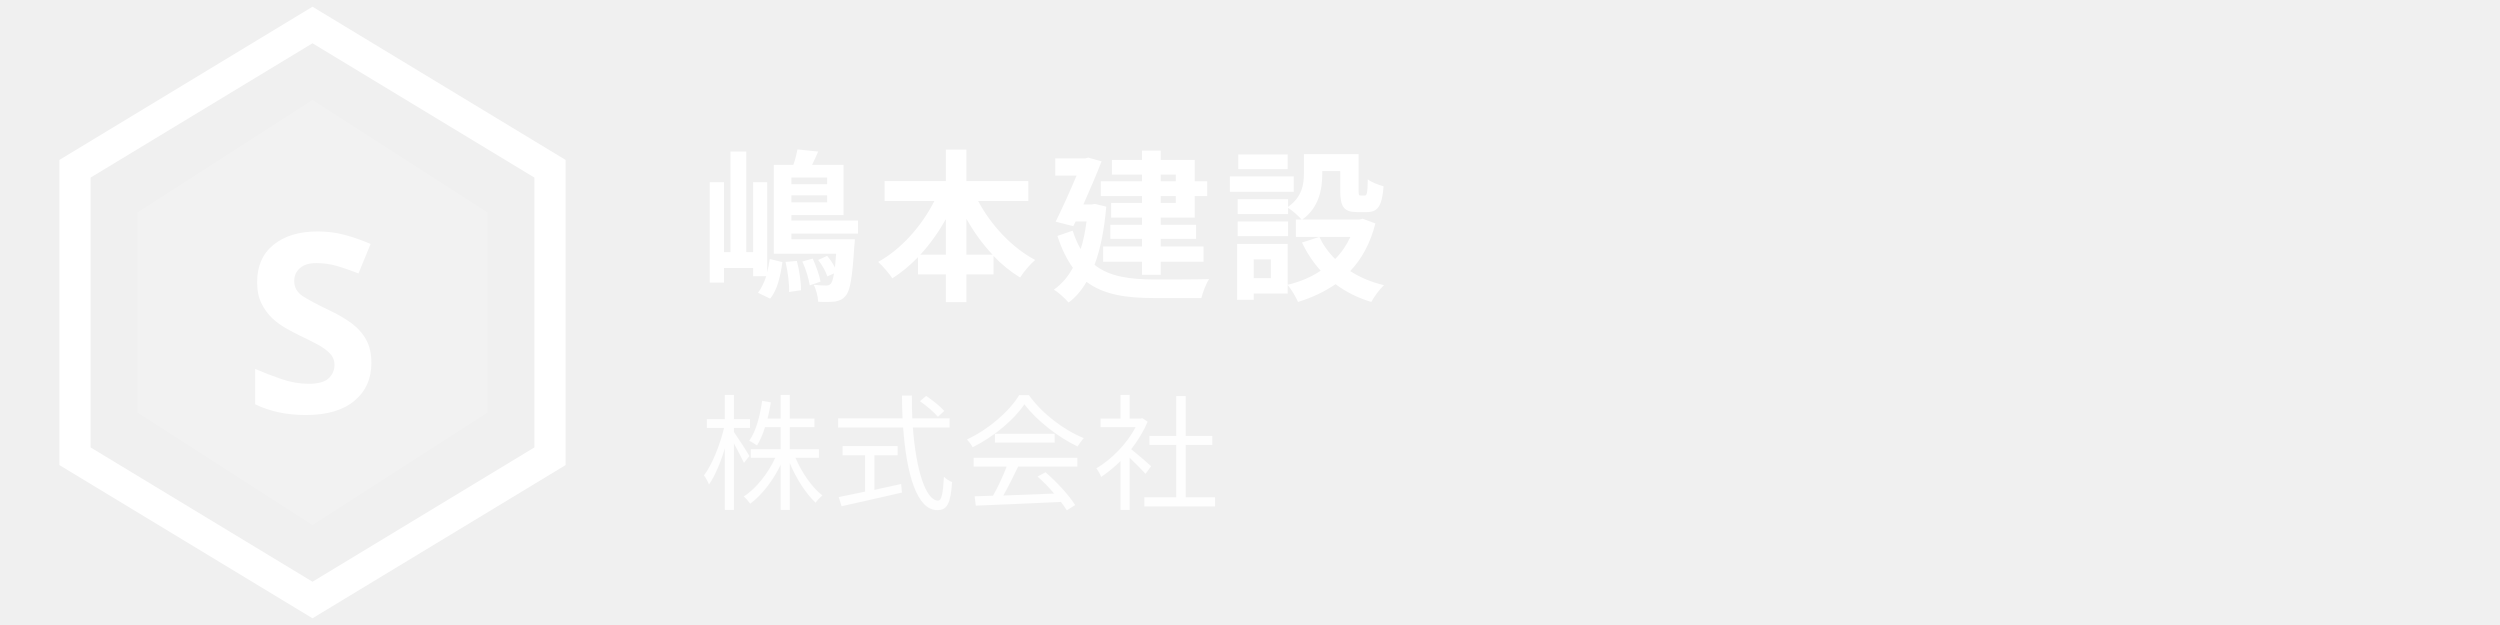
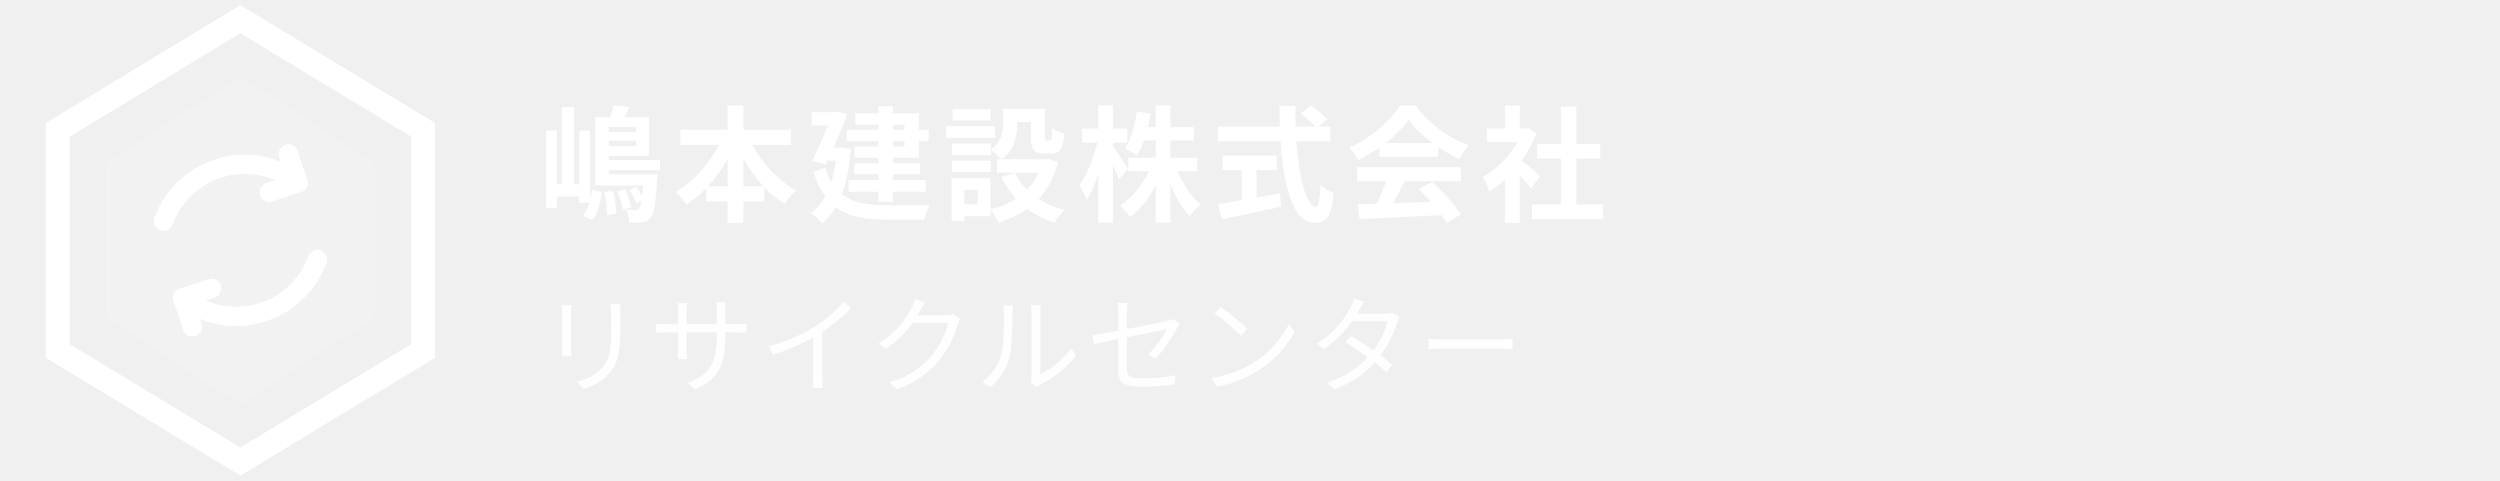
- <svg xmlns="http://www.w3.org/2000/svg" viewBox="0 0 200 50">
+ <svg xmlns="http://www.w3.org/2000/svg" viewBox="0 0 260 50">
  <polygon points="25,2 44,13.5 44,36.5 25,48 6,36.5 6,13.5" fill="none" stroke="#ffffff" stroke-width="2.5" />
  <polygon points="25,8 39,17 39,33 25,42 11,33 11,17" fill="rgba(255,255,255,0.15)" stroke="none" />
-   <text x="25" y="33" text-anchor="middle" font-family="'Noto Sans JP', sans-serif" font-size="20" font-weight="700" fill="#ffffff">S</text>
-   <text x="56" y="23" font-family="'Noto Sans JP', sans-serif" font-size="13" font-weight="700" fill="#ffffff" letter-spacing="1">嶋本建設</text>
-   <text x="56" y="40" font-family="'Noto Sans JP', sans-serif" font-size="10" fill="#ffffff" opacity="0.9" letter-spacing="0.5">株式会社</text>
+   <g transform="translate(25,25)" fill="none" stroke="#ffffff" stroke-width="2" stroke-linecap="round" stroke-linejoin="round">
+     <path d="M -8 -2 A 9 9 0 0 1 6 -6" />
+     <polyline points="5,-9 6,-6 3,-5" />
+     <path d="M 8 2 A 9 9 0 0 1 -6 6" />
+     <polyline points="-5,9 -6,6 -3,5" />
+   </g>
+   <text x="56" y="22" font-family="'Noto Sans JP', sans-serif" font-size="13" font-weight="700" fill="#ffffff" letter-spacing="1">嶋本建設株式会社</text>
+   <text x="56" y="40" font-family="'Noto Sans JP', sans-serif" font-size="11" fill="#ffffff" opacity="0.95" letter-spacing="0.5">リサイクルセンター</text>
</svg>
